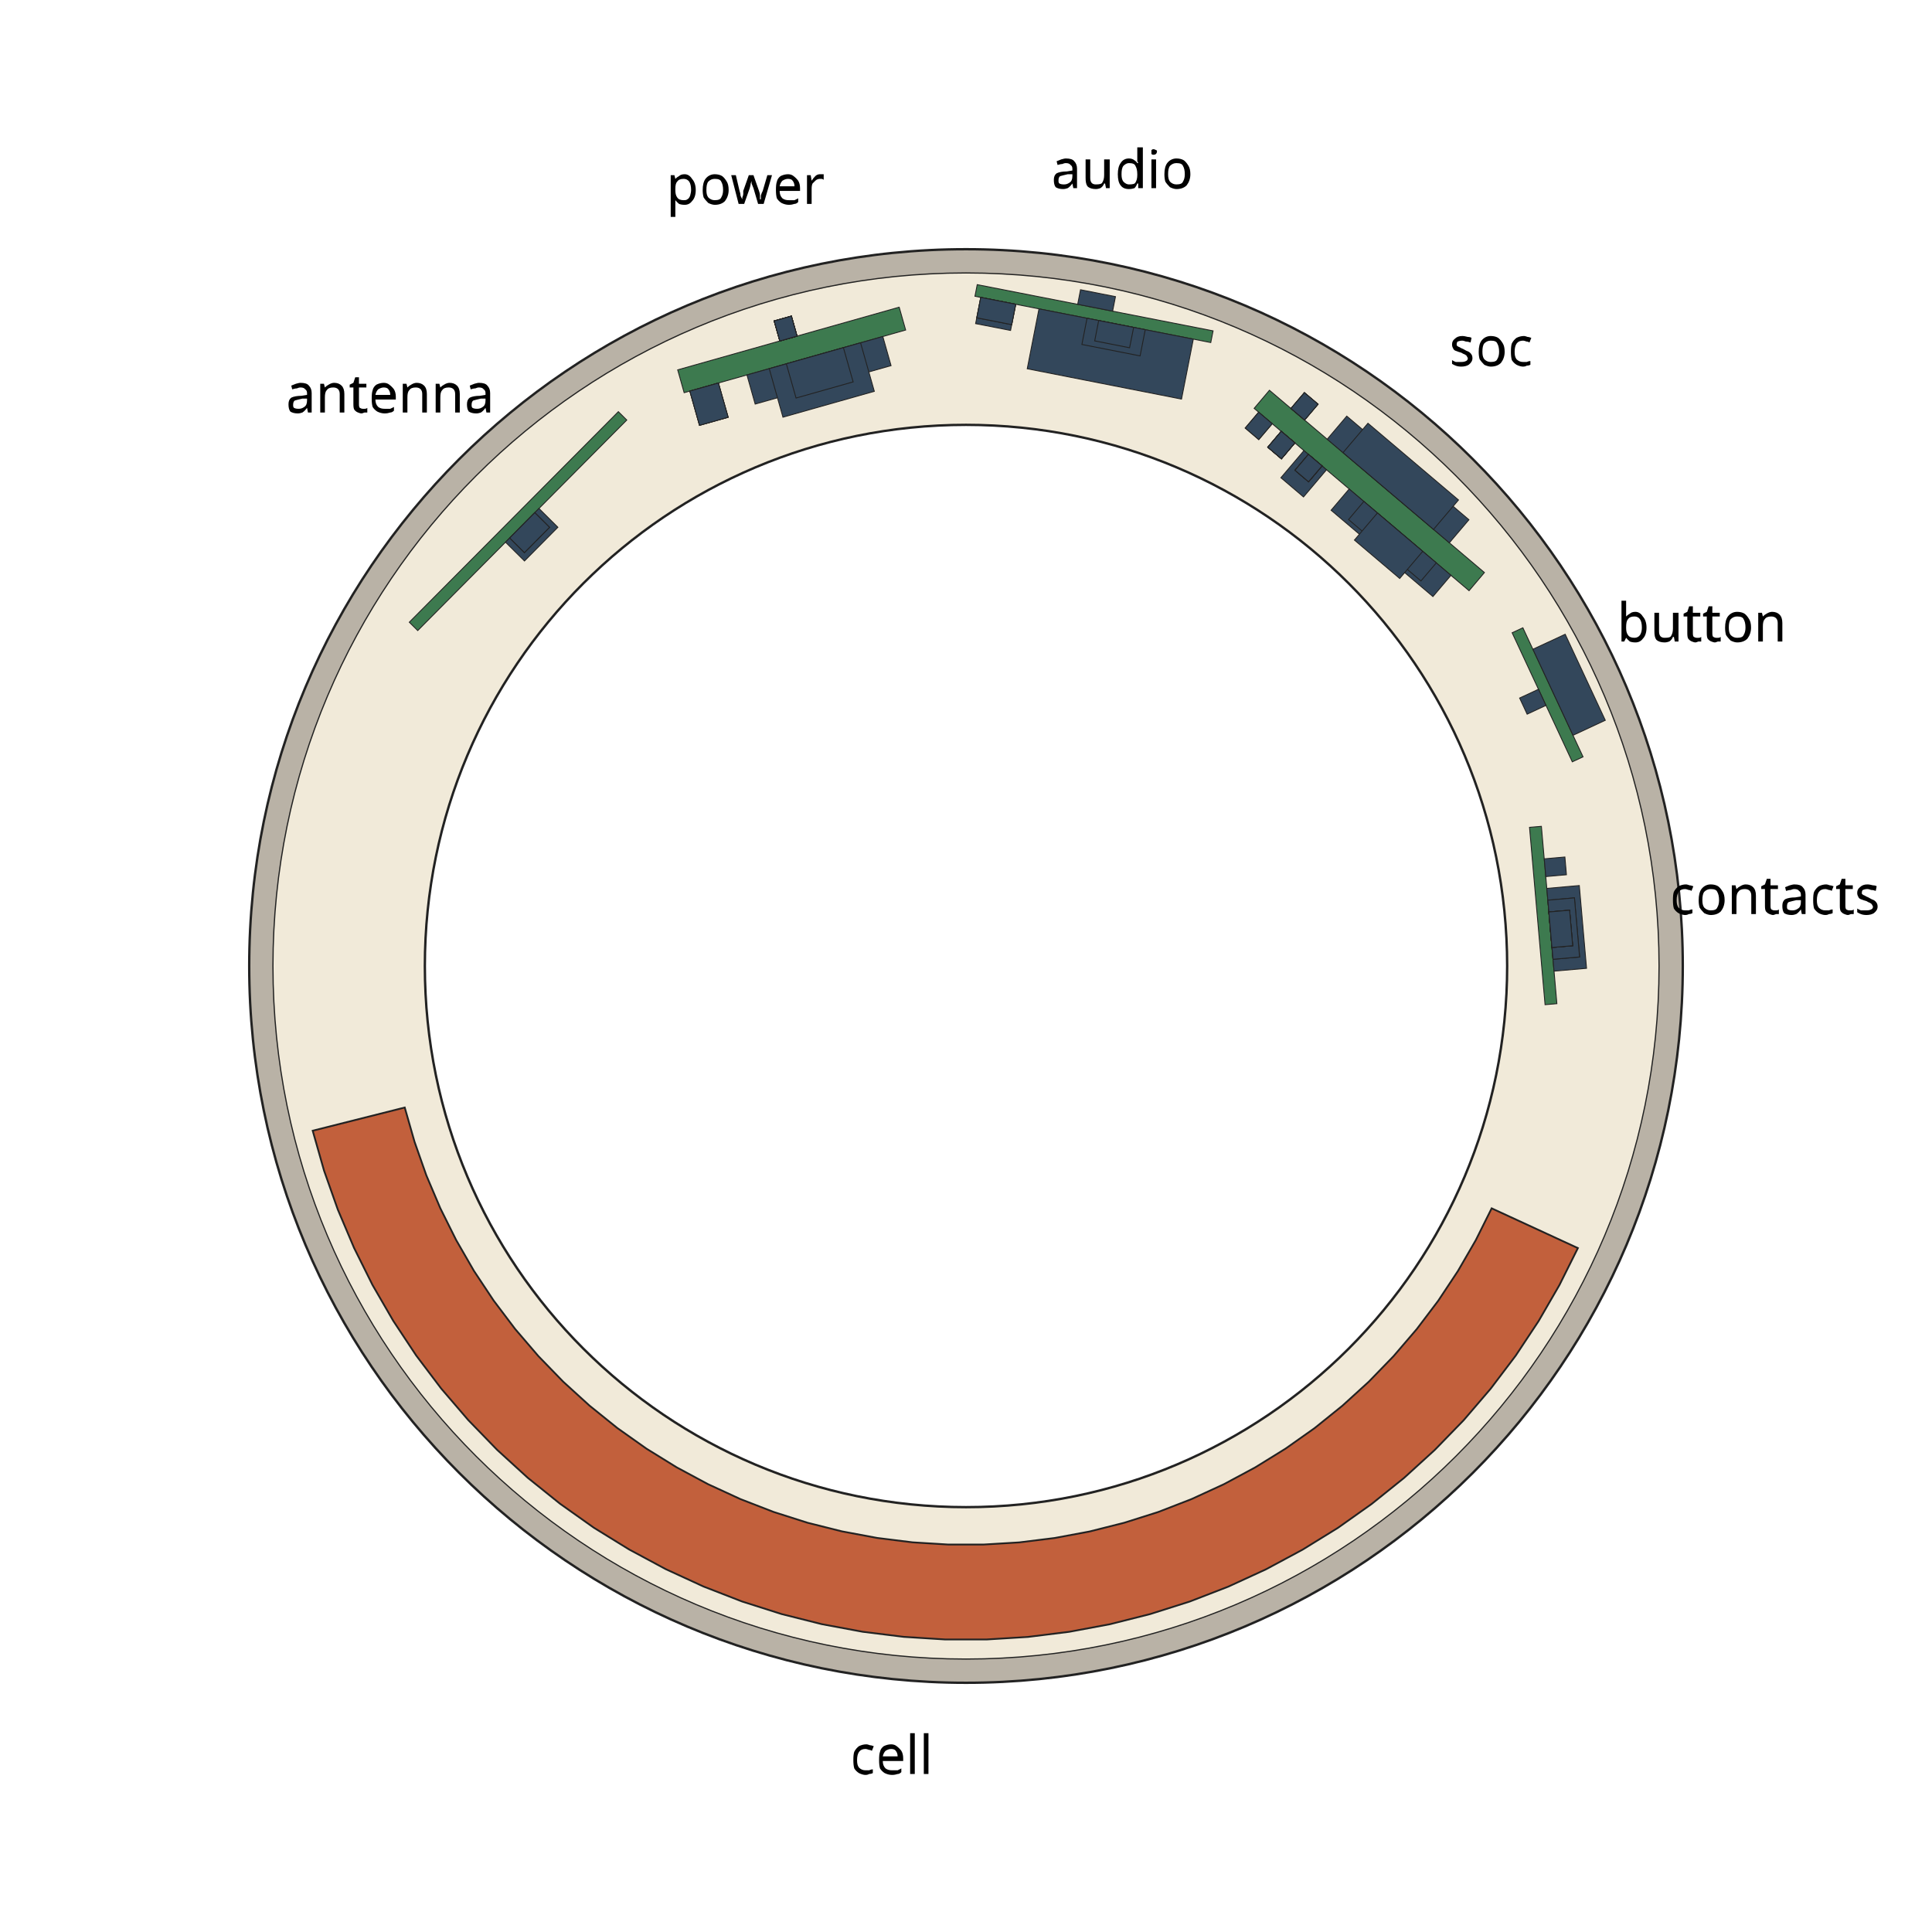
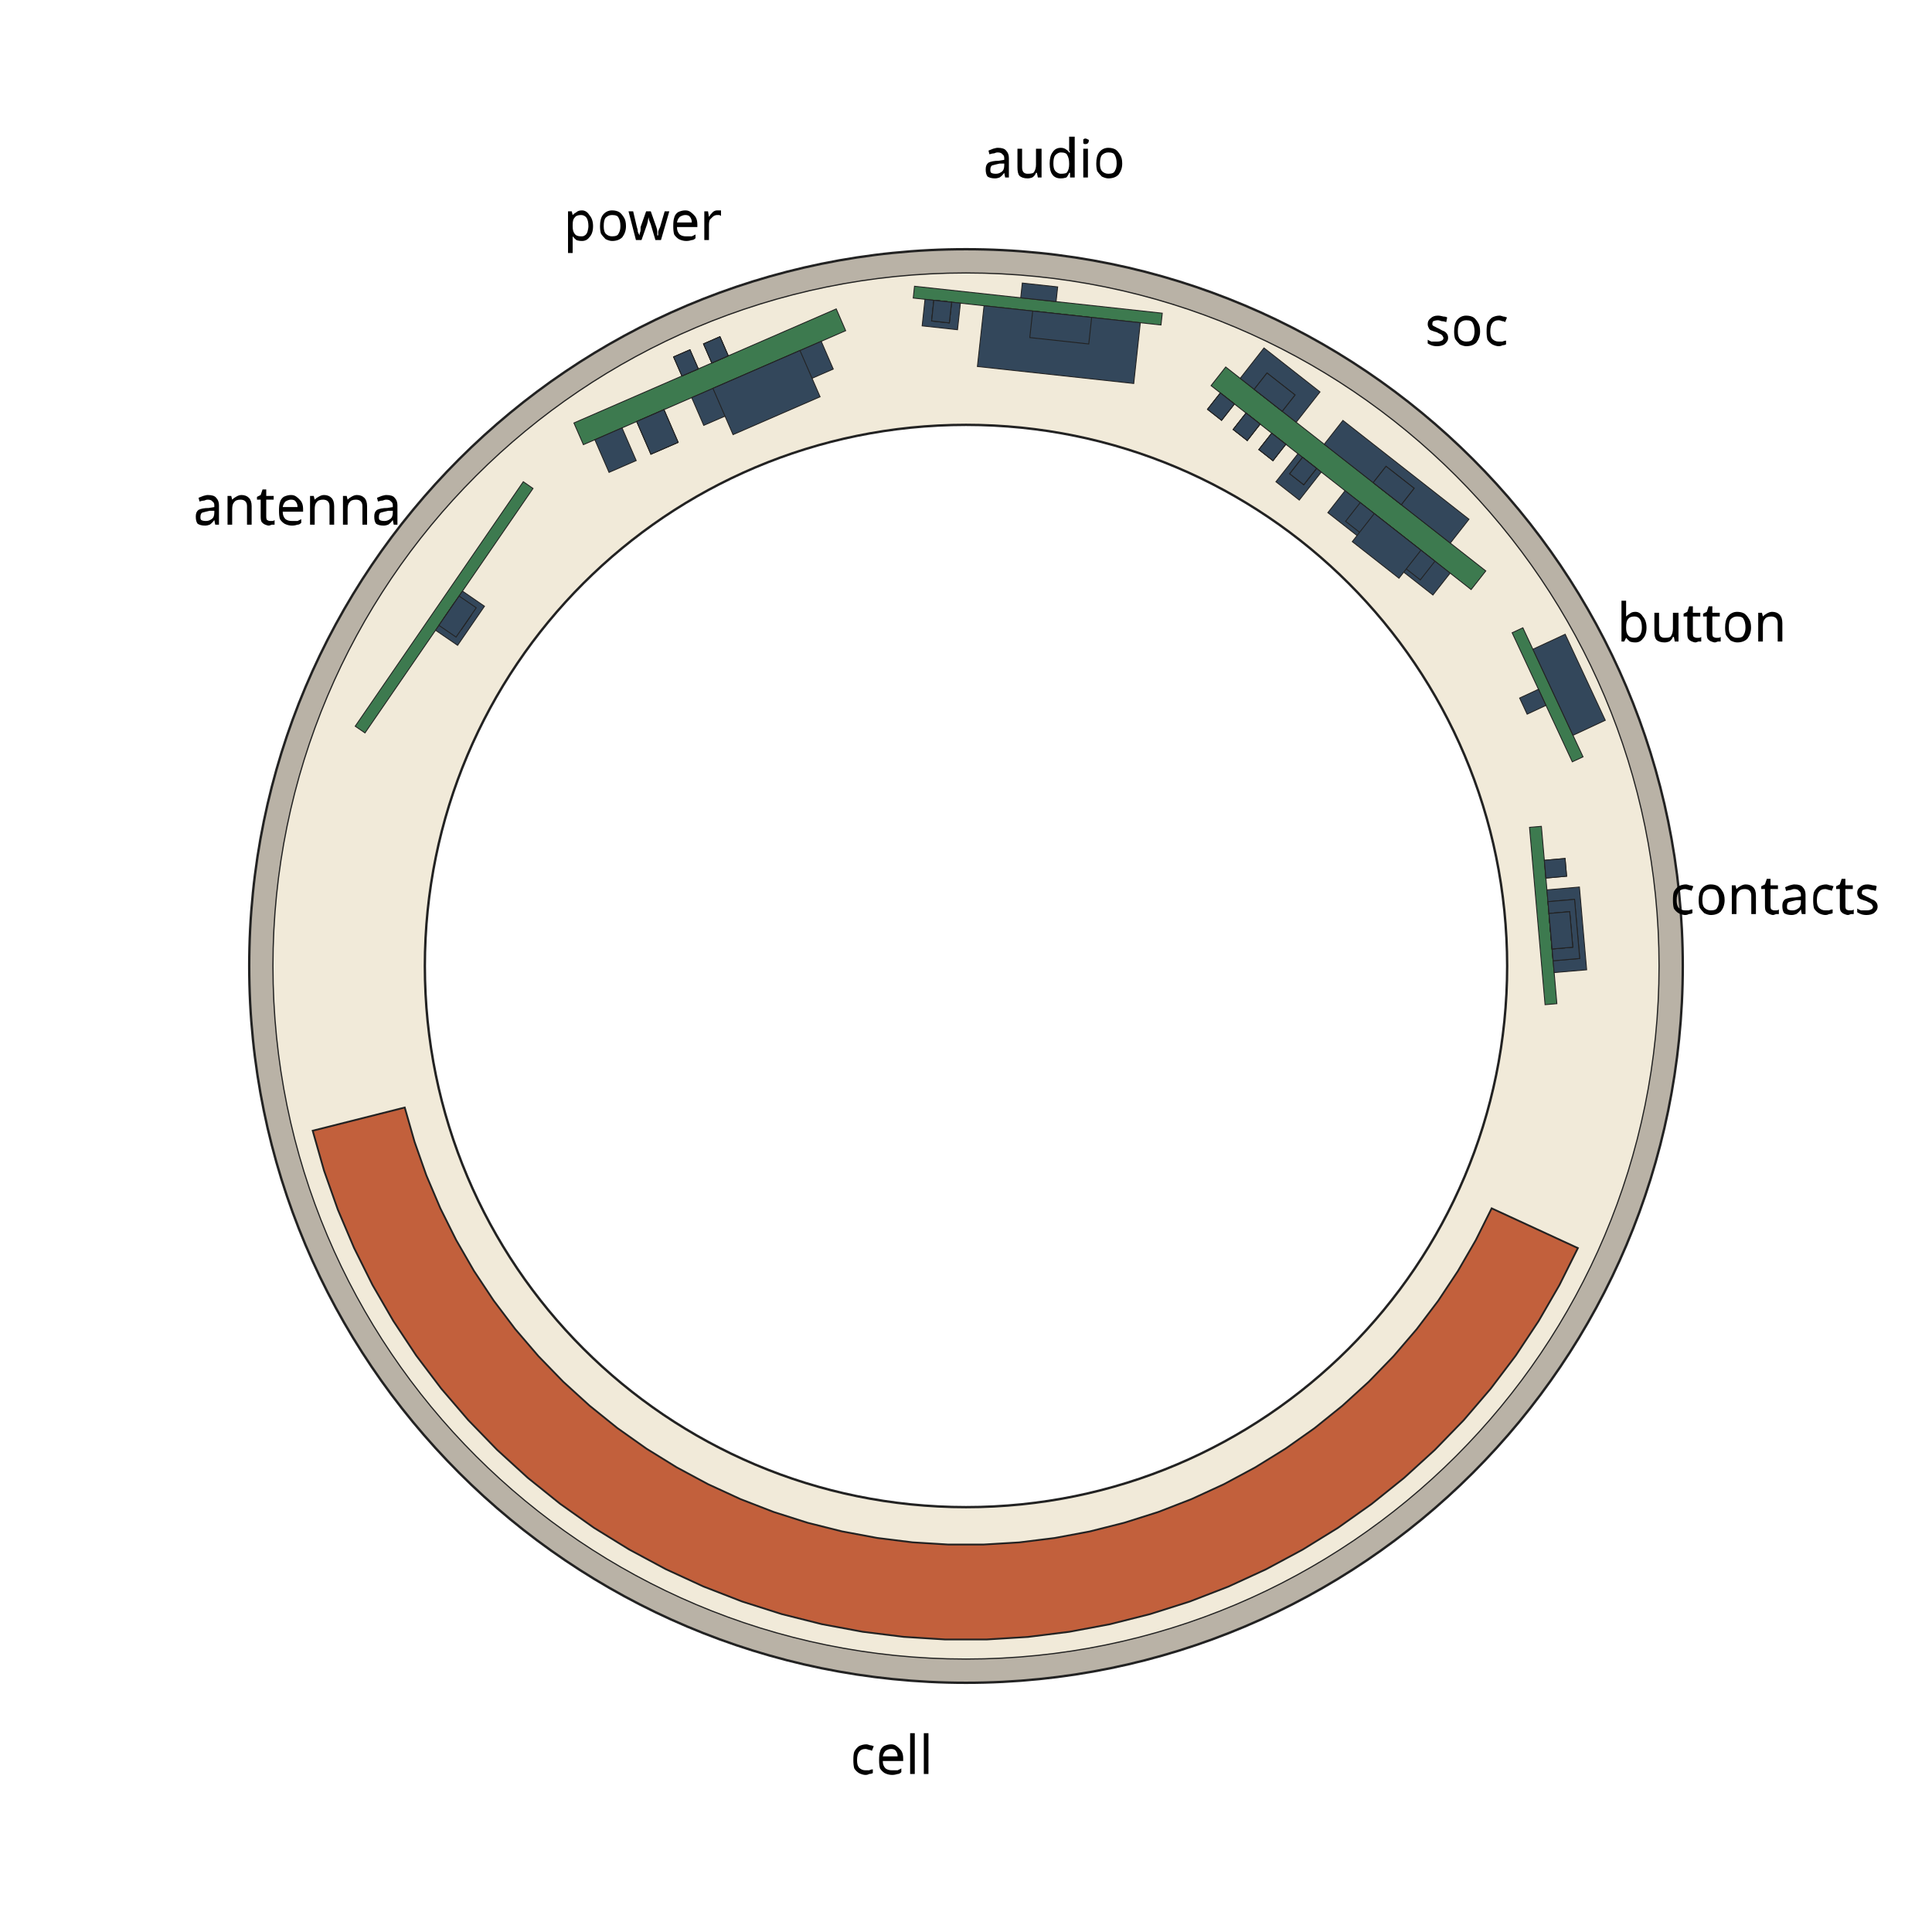
<svg xmlns="http://www.w3.org/2000/svg" viewBox="-16.28 -16.28 32.56 32.56" width="640" font-family="sans-serif">
  <rect x="-16.28" y="-16.28" width="32.56" height="32.56" fill="#fff" />
  <circle r="12.080" fill="#b9b2a6" stroke="#222" stroke-width="0.04" />
  <circle r="11.680" fill="#f1ead9" stroke="#222" stroke-width="0.02" />
  <circle r="9.120" fill="#fff" stroke="#222" stroke-width="0.04" />
  <polygon points="-11.010,2.776 -10.819,3.448 -10.586,4.107 -10.313,4.751 -10.002,5.376 -9.652,5.981 -9.266,6.564 -8.844,7.122 -8.389,7.652 -7.902,8.154 -7.386,8.625 -6.841,9.063 -6.271,9.467 -5.676,9.834 -5.060,10.165 -4.425,10.457 -3.774,10.710 -3.107,10.922 -2.430,11.092 -1.743,11.220 -1.049,11.306 -0.351,11.350 0.348,11.350 1.045,11.307 1.739,11.221 2.426,11.093 3.104,10.922 3.770,10.711 4.422,10.459 5.057,10.167 5.673,9.836 6.268,9.469 6.838,9.065 7.383,8.627 7.900,8.156 8.387,7.655 8.842,7.124 9.264,6.567 9.650,5.984 10.000,5.379 10.312,4.754 8.859,4.084 8.591,4.621 8.290,5.141 7.958,5.642 7.596,6.120 7.205,6.576 6.787,7.007 6.343,7.411 5.875,7.788 5.385,8.134 4.874,8.450 4.345,8.734 3.799,8.985 3.239,9.202 2.667,9.383 2.084,9.530 1.494,9.640 0.898,9.714 0.299,9.750 -0.302,9.750 -0.901,9.713 -1.497,9.639 -2.087,9.529 -2.670,9.383 -3.242,9.201 -3.802,8.984 -4.347,8.733 -4.876,8.449 -5.387,8.133 -5.877,7.786 -6.345,7.409 -6.789,7.005 -7.207,6.574 -7.598,6.118 -7.960,5.639 -8.292,5.139 -8.592,4.619 -8.860,4.081 -9.095,3.528 -9.294,2.962 -9.459,2.385" fill="#c2603c" stroke="#222" stroke-width="0.03" />
  <polygon points="9.759,0.652 9.497,-2.337 9.697,-2.354 9.958,0.635" fill="#3d7a4f" stroke="#222" stroke-width="0.015" />
-   <polygon points="9.910,0.087 9.788,-1.308 10.336,-1.356 10.458,0.039" fill="#33475b" stroke="#222" stroke-width="0.015" />
-   <polygon points="9.893,-0.113 9.806,-1.109 10.254,-1.148 10.341,-0.152" fill="#33475b" stroke="#222" stroke-width="0.015" />
-   <polygon points="9.893,-0.113 9.806,-1.109 10.254,-1.148 10.341,-0.152" fill="#33475b" stroke="#222" stroke-width="0.015" />
-   <polygon points="9.875,-0.312 9.823,-0.910 10.172,-0.940 10.224,-0.342" fill="#33475b" stroke="#222" stroke-width="0.015" />
-   <polygon points="9.875,-0.312 9.823,-0.910 10.172,-0.940 10.224,-0.342" fill="#33475b" stroke="#222" stroke-width="0.015" />
-   <polygon points="9.875,-0.312 9.823,-0.910 10.172,-0.940 10.224,-0.342" fill="#33475b" stroke="#222" stroke-width="0.015" />
-   <polygon points="9.875,-0.312 9.823,-0.910 10.172,-0.940 10.224,-0.342" fill="#33475b" stroke="#222" stroke-width="0.015" />
-   <polygon points="9.771,-1.507 9.745,-1.806 10.093,-1.837 10.119,-1.538" fill="#33475b" stroke="#222" stroke-width="0.015" />
+   <polygon points="9.912,0.111 9.790,-1.283 10.338,-1.331 10.460,0.064" fill="#33475b" stroke="#222" stroke-width="0.015" />
+   <polygon points="9.895,-0.088 9.808,-1.084 10.256,-1.123 10.343,-0.127" fill="#33475b" stroke="#222" stroke-width="0.015" />
+   <polygon points="9.895,-0.088 9.808,-1.084 10.256,-1.123 10.343,-0.127" fill="#33475b" stroke="#222" stroke-width="0.015" />
+   <polygon points="9.878,-0.287 9.825,-0.885 10.174,-0.915 10.226,-0.317" fill="#33475b" stroke="#222" stroke-width="0.015" />
+   <polygon points="9.878,-0.287 9.825,-0.885 10.174,-0.915 10.226,-0.317" fill="#33475b" stroke="#222" stroke-width="0.015" />
+   <polygon points="9.878,-0.287 9.825,-0.885 10.174,-0.915 10.226,-0.317" fill="#33475b" stroke="#222" stroke-width="0.015" />
+   <polygon points="9.773,-1.482 9.747,-1.781 10.096,-1.812 10.122,-1.513" fill="#33475b" stroke="#222" stroke-width="0.015" />
+   <polygon points="9.773,-1.482 9.747,-1.781 10.096,-1.812 10.122,-1.513" fill="#33475b" stroke="#222" stroke-width="0.015" />
  <text x="13.63" y="-1.19" font-size="0.9" text-anchor="middle" dominant-baseline="middle">contacts</text>
  <polygon points="10.218,-3.441 9.204,-5.616 9.385,-5.700 10.399,-3.525" fill="#3d7a4f" stroke="#222" stroke-width="0.015" />
  <polygon points="9.457,-4.244 9.330,-4.516 9.648,-4.664 9.774,-4.392" fill="#33475b" stroke="#222" stroke-width="0.015" />
  <polygon points="10.230,-3.888 9.554,-5.338 10.098,-5.591 10.774,-4.141" fill="#33475b" stroke="#222" stroke-width="0.015" />
  <text x="12.40" y="-5.78" font-size="0.9" text-anchor="middle" dominant-baseline="middle">button</text>
-   <polygon points="8.478,-6.325 4.856,-9.398 5.114,-9.703 8.737,-6.631" fill="#3d7a4f" stroke="#222" stroke-width="0.015" />
-   <polygon points="7.869,-6.226 6.153,-7.681 6.457,-8.039 8.173,-6.584" fill="#33475b" stroke="#222" stroke-width="0.015" />
-   <polygon points="7.667,-6.489 6.447,-7.524 6.705,-7.829 7.926,-6.794" fill="#33475b" stroke="#222" stroke-width="0.015" />
-   <polygon points="7.309,-6.531 6.546,-7.178 6.934,-7.635 7.697,-6.988" fill="#33475b" stroke="#222" stroke-width="0.015" />
-   <polygon points="5.688,-7.905 5.307,-8.229 5.695,-8.686 6.076,-8.363" fill="#33475b" stroke="#222" stroke-width="0.015" />
-   <polygon points="5.773,-8.161 5.545,-8.355 5.771,-8.622 6.000,-8.428" fill="#33475b" stroke="#222" stroke-width="0.015" />
-   <polygon points="5.773,-8.161 5.545,-8.355 5.771,-8.622 6.000,-8.428" fill="#33475b" stroke="#222" stroke-width="0.015" />
-   <polygon points="5.773,-8.161 5.545,-8.355 5.771,-8.622 6.000,-8.428" fill="#33475b" stroke="#222" stroke-width="0.015" />
-   <polygon points="5.773,-8.161 5.545,-8.355 5.771,-8.622 6.000,-8.428" fill="#33475b" stroke="#222" stroke-width="0.015" />
-   <polygon points="5.773,-8.161 5.545,-8.355 5.771,-8.622 6.000,-8.428" fill="#33475b" stroke="#222" stroke-width="0.015" />
-   <polygon points="5.316,-8.549 5.087,-8.743 5.313,-9.010 5.542,-8.816" fill="#33475b" stroke="#222" stroke-width="0.015" />
-   <polygon points="5.316,-8.549 5.087,-8.743 5.313,-9.010 5.542,-8.816" fill="#33475b" stroke="#222" stroke-width="0.015" />
-   <polygon points="5.316,-8.549 5.087,-8.743 5.313,-9.010 5.542,-8.816" fill="#33475b" stroke="#222" stroke-width="0.015" />
-   <polygon points="5.316,-8.549 5.087,-8.743 5.313,-9.010 5.542,-8.816" fill="#33475b" stroke="#222" stroke-width="0.015" />
-   <polygon points="5.316,-8.549 5.087,-8.743 5.313,-9.010 5.542,-8.816" fill="#33475b" stroke="#222" stroke-width="0.015" />
-   <polygon points="5.316,-8.549 5.087,-8.743 5.313,-9.010 5.542,-8.816" fill="#33475b" stroke="#222" stroke-width="0.015" />
-   <polygon points="5.316,-8.549 5.087,-8.743 5.313,-9.010 5.542,-8.816" fill="#33475b" stroke="#222" stroke-width="0.015" />
-   <polygon points="4.934,-8.872 4.706,-9.066 4.932,-9.333 5.161,-9.139" fill="#33475b" stroke="#222" stroke-width="0.015" />
-   <polygon points="4.934,-8.872 4.706,-9.066 4.932,-9.333 5.161,-9.139" fill="#33475b" stroke="#222" stroke-width="0.015" />
-   <polygon points="8.146,-7.132 6.087,-8.878 6.417,-9.267 8.476,-7.521" fill="#33475b" stroke="#222" stroke-width="0.015" />
-   <polygon points="7.879,-7.358 6.354,-8.652 6.774,-9.147 8.300,-7.854" fill="#33475b" stroke="#222" stroke-width="0.015" />
-   <polygon points="5.706,-9.202 5.477,-9.396 5.703,-9.662 5.932,-9.468" fill="#33475b" stroke="#222" stroke-width="0.015" />
-   <polygon points="5.706,-9.202 5.477,-9.396 5.703,-9.662 5.932,-9.468" fill="#33475b" stroke="#222" stroke-width="0.015" />
-   <polygon points="5.706,-9.202 5.477,-9.396 5.703,-9.662 5.932,-9.468" fill="#33475b" stroke="#222" stroke-width="0.015" />
-   <polygon points="5.706,-9.202 5.477,-9.396 5.703,-9.662 5.932,-9.468" fill="#33475b" stroke="#222" stroke-width="0.015" />
-   <text x="8.85" y="-10.43" font-size="0.9" text-anchor="middle" dominant-baseline="middle">soc</text>
-   <polygon points="4.125,-10.507 0.151,-11.287 0.189,-11.483 4.164,-10.704" fill="#3d7a4f" stroke="#222" stroke-width="0.015" />
-   <polygon points="3.632,-9.554 1.032,-10.065 1.230,-11.075 3.831,-10.565" fill="#33475b" stroke="#222" stroke-width="0.015" />
-   <polygon points="2.934,-10.282 1.953,-10.475 2.040,-10.917 3.021,-10.724" fill="#33475b" stroke="#222" stroke-width="0.015" />
-   <polygon points="2.757,-10.419 2.169,-10.535 2.236,-10.878 2.825,-10.762" fill="#33475b" stroke="#222" stroke-width="0.015" />
-   <polygon points="0.751,-10.711 0.162,-10.826 0.249,-11.268 0.838,-11.152" fill="#33475b" stroke="#222" stroke-width="0.015" />
-   <polygon points="0.770,-10.809 0.182,-10.924 0.249,-11.268 0.838,-11.152" fill="#33475b" stroke="#222" stroke-width="0.015" />
-   <polygon points="0.770,-10.809 0.182,-10.924 0.249,-11.268 0.838,-11.152" fill="#33475b" stroke="#222" stroke-width="0.015" />
-   <polygon points="2.471,-11.036 1.882,-11.151 1.930,-11.397 2.519,-11.281" fill="#33475b" stroke="#222" stroke-width="0.015" />
-   <text x="2.63" y="-13.42" font-size="0.9" text-anchor="middle" dominant-baseline="middle">audio</text>
-   <polygon points="-1.017,-10.718 -4.750,-9.662 -4.859,-10.047 -1.126,-11.103" fill="#3d7a4f" stroke="#222" stroke-width="0.015" />
-   <polygon points="-1.263,-10.118 -3.553,-9.470 -3.692,-9.961 -1.402,-10.609" fill="#33475b" stroke="#222" stroke-width="0.015" />
-   <polygon points="-1.545,-9.685 -3.085,-9.249 -3.316,-10.067 -1.777,-10.503" fill="#33475b" stroke="#222" stroke-width="0.015" />
-   <polygon points="-1.902,-9.844 -2.864,-9.572 -3.028,-10.149 -2.066,-10.421" fill="#33475b" stroke="#222" stroke-width="0.015" />
-   <polygon points="-4.009,-9.248 -4.491,-9.112 -4.654,-9.689 -4.173,-9.825" fill="#33475b" stroke="#222" stroke-width="0.015" />
-   <polygon points="-4.009,-9.248 -4.491,-9.112 -4.654,-9.689 -4.173,-9.825" fill="#33475b" stroke="#222" stroke-width="0.015" />
-   <polygon points="-4.009,-9.248 -4.491,-9.112 -4.654,-9.689 -4.173,-9.825" fill="#33475b" stroke="#222" stroke-width="0.015" />
-   <polygon points="-2.848,-10.616 -3.137,-10.534 -3.232,-10.871 -2.943,-10.952" fill="#33475b" stroke="#222" stroke-width="0.015" />
-   <polygon points="-2.848,-10.616 -3.137,-10.534 -3.232,-10.871 -2.943,-10.952" fill="#33475b" stroke="#222" stroke-width="0.015" />
-   <polygon points="-2.848,-10.616 -3.137,-10.534 -3.232,-10.871 -2.943,-10.952" fill="#33475b" stroke="#222" stroke-width="0.015" />
-   <polygon points="-2.848,-10.616 -3.137,-10.534 -3.232,-10.871 -2.943,-10.952" fill="#33475b" stroke="#222" stroke-width="0.015" />
-   <polygon points="-2.848,-10.616 -3.137,-10.534 -3.232,-10.871 -2.943,-10.952" fill="#33475b" stroke="#222" stroke-width="0.015" />
-   <polygon points="-2.848,-10.616 -3.137,-10.534 -3.232,-10.871 -2.943,-10.952" fill="#33475b" stroke="#222" stroke-width="0.015" />
-   <polygon points="-2.848,-10.616 -3.137,-10.534 -3.232,-10.871 -2.943,-10.952" fill="#33475b" stroke="#222" stroke-width="0.015" />
-   <text x="-3.72" y="-13.16" font-size="0.9" text-anchor="middle" dominant-baseline="middle">power</text>
-   <polygon points="-5.717,-9.201 -9.240,-5.653 -9.382,-5.794 -5.859,-9.342" fill="#3d7a4f" stroke="#222" stroke-width="0.015" />
-   <polygon points="-6.878,-7.394 -7.441,-6.826 -7.761,-7.143 -7.197,-7.711" fill="#33475b" stroke="#222" stroke-width="0.015" />
-   <polygon points="-7.019,-7.393 -7.442,-6.967 -7.690,-7.214 -7.267,-7.640" fill="#33475b" stroke="#222" stroke-width="0.015" />
-   <polygon points="-7.019,-7.393 -7.442,-6.967 -7.690,-7.214 -7.267,-7.640" fill="#33475b" stroke="#222" stroke-width="0.015" />
-   <polygon points="-7.019,-7.393 -7.442,-6.967 -7.690,-7.214 -7.267,-7.640" fill="#33475b" stroke="#222" stroke-width="0.015" />
-   <text x="-9.71" y="-9.64" font-size="0.9" text-anchor="middle" dominant-baseline="middle">antenna</text>
+   <polygon points="8.513,-6.344 4.130,-9.781 4.377,-10.095 8.760,-6.658" fill="#3d7a4f" stroke="#222" stroke-width="0.015" />
+   <polygon points="7.869,-6.252 6.098,-7.640 6.388,-8.010 8.159,-6.621" fill="#33475b" stroke="#222" stroke-width="0.015" />
+   <polygon points="7.656,-6.507 6.397,-7.494 6.644,-7.809 7.903,-6.822" fill="#33475b" stroke="#222" stroke-width="0.015" />
+   <polygon points="7.297,-6.535 6.510,-7.152 6.880,-7.624 7.667,-7.007" fill="#33475b" stroke="#222" stroke-width="0.015" />
+   <polygon points="5.617,-7.852 5.223,-8.161 5.594,-8.633 5.987,-8.324" fill="#33475b" stroke="#222" stroke-width="0.015" />
+   <polygon points="5.692,-8.111 5.456,-8.296 5.672,-8.571 5.908,-8.386" fill="#33475b" stroke="#222" stroke-width="0.015" />
+   <polygon points="5.692,-8.111 5.456,-8.296 5.672,-8.571 5.908,-8.386" fill="#33475b" stroke="#222" stroke-width="0.015" />
+   <polygon points="5.692,-8.111 5.456,-8.296 5.672,-8.571 5.908,-8.386" fill="#33475b" stroke="#222" stroke-width="0.015" />
+   <polygon points="5.173,-8.518 4.937,-8.703 5.153,-8.978 5.389,-8.793" fill="#33475b" stroke="#222" stroke-width="0.015" />
+   <polygon points="5.173,-8.518 4.937,-8.703 5.153,-8.978 5.389,-8.793" fill="#33475b" stroke="#222" stroke-width="0.015" />
+   <polygon points="5.173,-8.518 4.937,-8.703 5.153,-8.978 5.389,-8.793" fill="#33475b" stroke="#222" stroke-width="0.015" />
+   <polygon points="5.173,-8.518 4.937,-8.703 5.153,-8.978 5.389,-8.793" fill="#33475b" stroke="#222" stroke-width="0.015" />
+   <polygon points="4.740,-8.857 4.504,-9.042 4.720,-9.318 4.956,-9.133" fill="#33475b" stroke="#222" stroke-width="0.015" />
+   <polygon points="4.740,-8.857 4.504,-9.042 4.720,-9.318 4.956,-9.133" fill="#33475b" stroke="#222" stroke-width="0.015" />
+   <polygon points="4.740,-8.857 4.504,-9.042 4.720,-9.318 4.956,-9.133" fill="#33475b" stroke="#222" stroke-width="0.015" />
+   <polygon points="4.740,-8.857 4.504,-9.042 4.720,-9.318 4.956,-9.133" fill="#33475b" stroke="#222" stroke-width="0.015" />
+   <polygon points="4.307,-9.197 4.071,-9.382 4.287,-9.657 4.523,-9.472" fill="#33475b" stroke="#222" stroke-width="0.015" />
+   <polygon points="4.307,-9.197 4.071,-9.382 4.287,-9.657 4.523,-9.472" fill="#33475b" stroke="#222" stroke-width="0.015" />
+   <polygon points="4.307,-9.197 4.071,-9.382 4.287,-9.657 4.523,-9.472" fill="#33475b" stroke="#222" stroke-width="0.015" />
+   <polygon points="8.162,-7.127 6.037,-8.793 6.352,-9.195 8.477,-7.529" fill="#33475b" stroke="#222" stroke-width="0.015" />
+   <polygon points="7.336,-7.775 6.863,-8.146 7.079,-8.421 7.552,-8.051" fill="#33475b" stroke="#222" stroke-width="0.015" />
+   <polygon points="7.336,-7.775 6.863,-8.146 7.079,-8.421 7.552,-8.051" fill="#33475b" stroke="#222" stroke-width="0.015" />
+   <polygon points="5.565,-9.164 4.621,-9.904 5.022,-10.416 5.966,-9.675" fill="#33475b" stroke="#222" stroke-width="0.015" />
+   <polygon points="5.329,-9.349 4.857,-9.719 5.073,-9.994 5.545,-9.624" fill="#33475b" stroke="#222" stroke-width="0.015" />
+   <polygon points="5.329,-9.349 4.857,-9.719 5.073,-9.994 5.545,-9.624" fill="#33475b" stroke="#222" stroke-width="0.015" />
+   <text x="8.44" y="-10.77" font-size="0.9" text-anchor="middle" dominant-baseline="middle">soc</text>
+   <polygon points="3.286,-10.803 -0.889,-11.257 -0.868,-11.456 3.308,-11.002" fill="#3d7a4f" stroke="#222" stroke-width="0.015" />
+   <polygon points="2.827,-9.817 0.192,-10.103 0.304,-11.127 2.938,-10.841" fill="#33475b" stroke="#222" stroke-width="0.015" />
+   <polygon points="2.069,-10.483 1.075,-10.591 1.124,-11.038 2.118,-10.930" fill="#33475b" stroke="#222" stroke-width="0.015" />
+   <polygon points="-0.143,-10.723 -0.739,-10.788 -0.691,-11.235 -0.094,-11.171" fill="#33475b" stroke="#222" stroke-width="0.015" />
+   <polygon points="-0.281,-10.839 -0.579,-10.871 -0.542,-11.219 -0.243,-11.187" fill="#33475b" stroke="#222" stroke-width="0.015" />
+   <polygon points="-0.281,-10.839 -0.579,-10.871 -0.542,-11.219 -0.243,-11.187" fill="#33475b" stroke="#222" stroke-width="0.015" />
+   <polygon points="-0.281,-10.839 -0.579,-10.871 -0.542,-11.219 -0.243,-11.187" fill="#33475b" stroke="#222" stroke-width="0.015" />
+   <polygon points="1.518,-11.197 0.922,-11.261 0.949,-11.510 1.545,-11.445" fill="#33475b" stroke="#222" stroke-width="0.015" />
+   <text x="1.48" y="-13.60" font-size="0.9" text-anchor="middle" dominant-baseline="middle">audio</text>
+   <polygon points="-2.028,-10.707 -6.448,-8.786 -6.608,-9.152 -2.187,-11.074" fill="#3d7a4f" stroke="#222" stroke-width="0.015" />
+   <polygon points="-2.237,-10.060 -4.420,-9.111 -4.623,-9.579 -2.440,-10.528" fill="#33475b" stroke="#222" stroke-width="0.015" />
+   <polygon points="-2.459,-9.593 -3.926,-8.955 -4.265,-9.735 -2.798,-10.373" fill="#33475b" stroke="#222" stroke-width="0.015" />
+   <polygon points="-4.852,-8.825 -5.310,-8.626 -5.549,-9.176 -5.091,-9.376" fill="#33475b" stroke="#222" stroke-width="0.015" />
+   <polygon points="-4.852,-8.825 -5.310,-8.626 -5.549,-9.176 -5.091,-9.376" fill="#33475b" stroke="#222" stroke-width="0.015" />
+   <polygon points="-4.852,-8.825 -5.310,-8.626 -5.549,-9.176 -5.091,-9.376" fill="#33475b" stroke="#222" stroke-width="0.015" />
+   <polygon points="-5.558,-8.518 -6.016,-8.319 -6.255,-8.869 -5.797,-9.069" fill="#33475b" stroke="#222" stroke-width="0.015" />
+   <polygon points="-4.008,-10.283 -4.283,-10.163 -4.422,-10.484 -4.147,-10.604" fill="#33475b" stroke="#222" stroke-width="0.015" />
+   <polygon points="-4.008,-10.283 -4.283,-10.163 -4.422,-10.484 -4.147,-10.604" fill="#33475b" stroke="#222" stroke-width="0.015" />
+   <polygon points="-4.008,-10.283 -4.283,-10.163 -4.422,-10.484 -4.147,-10.604" fill="#33475b" stroke="#222" stroke-width="0.015" />
+   <polygon points="-4.008,-10.283 -4.283,-10.163 -4.422,-10.484 -4.147,-10.604" fill="#33475b" stroke="#222" stroke-width="0.015" />
+   <polygon points="-4.512,-10.063 -4.787,-9.944 -4.927,-10.265 -4.652,-10.384" fill="#33475b" stroke="#222" stroke-width="0.015" />
+   <polygon points="-4.512,-10.063 -4.787,-9.944 -4.927,-10.265 -4.652,-10.384" fill="#33475b" stroke="#222" stroke-width="0.015" />
+   <polygon points="-4.512,-10.063 -4.787,-9.944 -4.927,-10.265 -4.652,-10.384" fill="#33475b" stroke="#222" stroke-width="0.015" />
+   <text x="-5.45" y="-12.55" font-size="0.9" text-anchor="middle" dominant-baseline="middle">power</text>
+   <polygon points="-7.297,-8.048 -10.129,-3.928 -10.294,-4.041 -7.461,-8.162" fill="#3d7a4f" stroke="#222" stroke-width="0.015" />
+   <polygon points="-8.115,-6.063 -8.568,-5.404 -8.939,-5.658 -8.486,-6.318" fill="#33475b" stroke="#222" stroke-width="0.015" />
+   <polygon points="-8.339,-5.913 -8.509,-5.666 -8.798,-5.864 -8.628,-6.112" fill="#33475b" stroke="#222" stroke-width="0.015" />
+   <polygon points="-8.339,-5.913 -8.509,-5.666 -8.798,-5.864 -8.628,-6.112" fill="#33475b" stroke="#222" stroke-width="0.015" />
+   <polygon points="-8.254,-6.037 -8.594,-5.543 -8.883,-5.741 -8.543,-6.235" fill="#33475b" stroke="#222" stroke-width="0.015" />
+   <text x="-11.27" y="-7.75" font-size="0.9" text-anchor="middle" dominant-baseline="middle">antenna</text>
  <text x="-1.26" y="13.62" font-size="0.9" text-anchor="middle">cell</text>
</svg>
